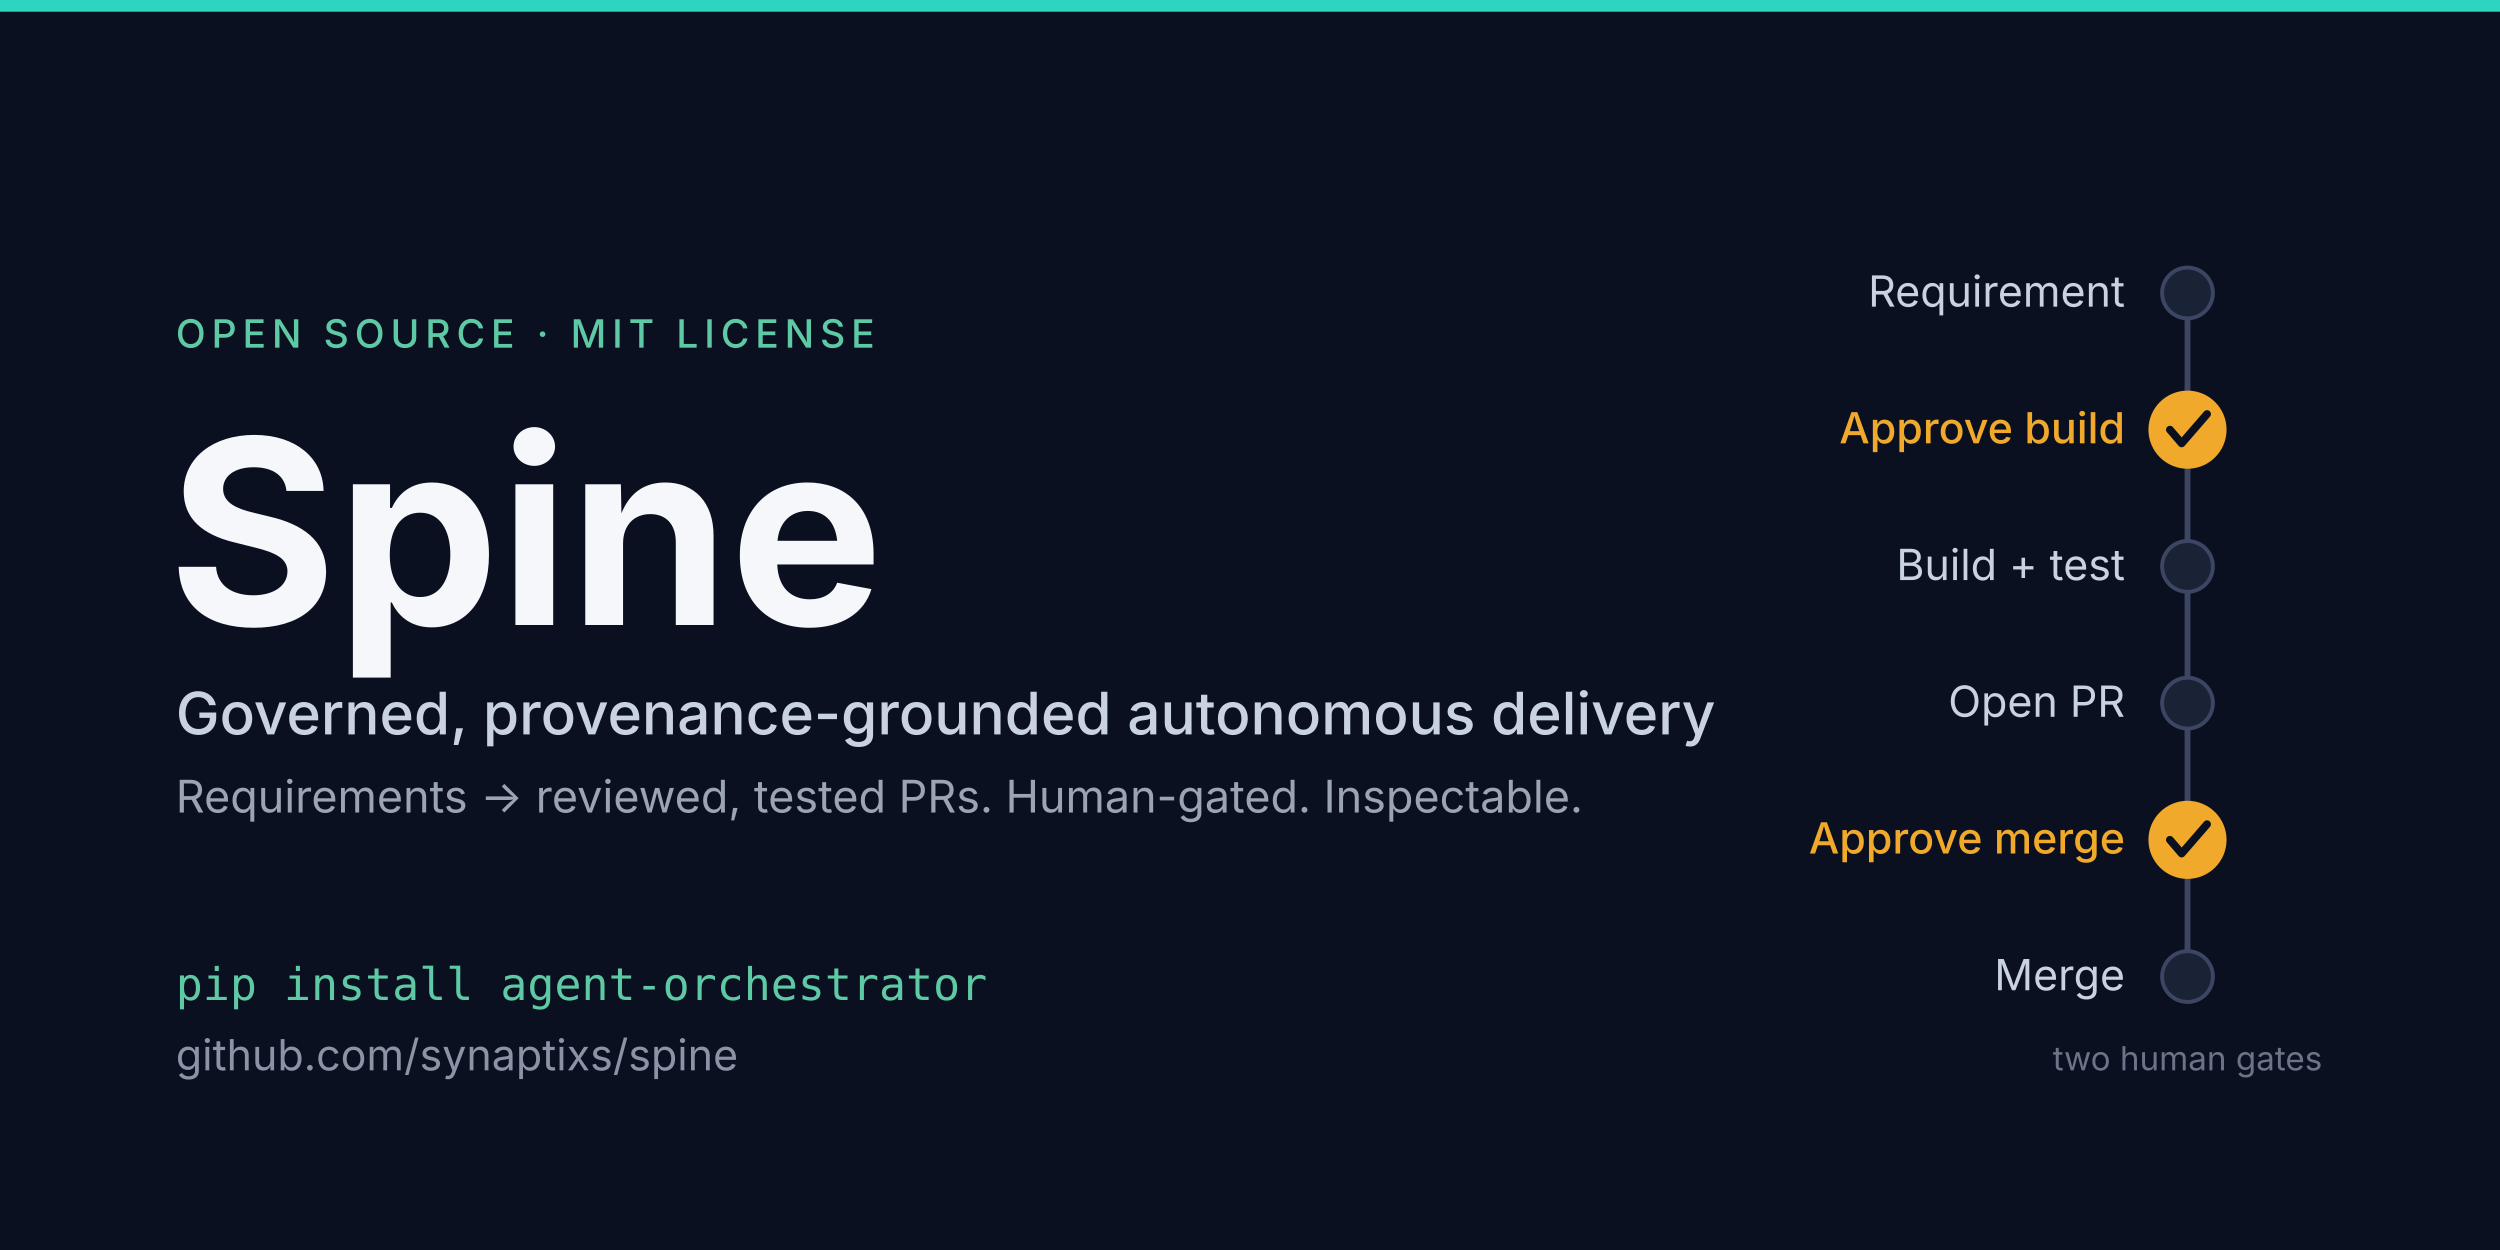
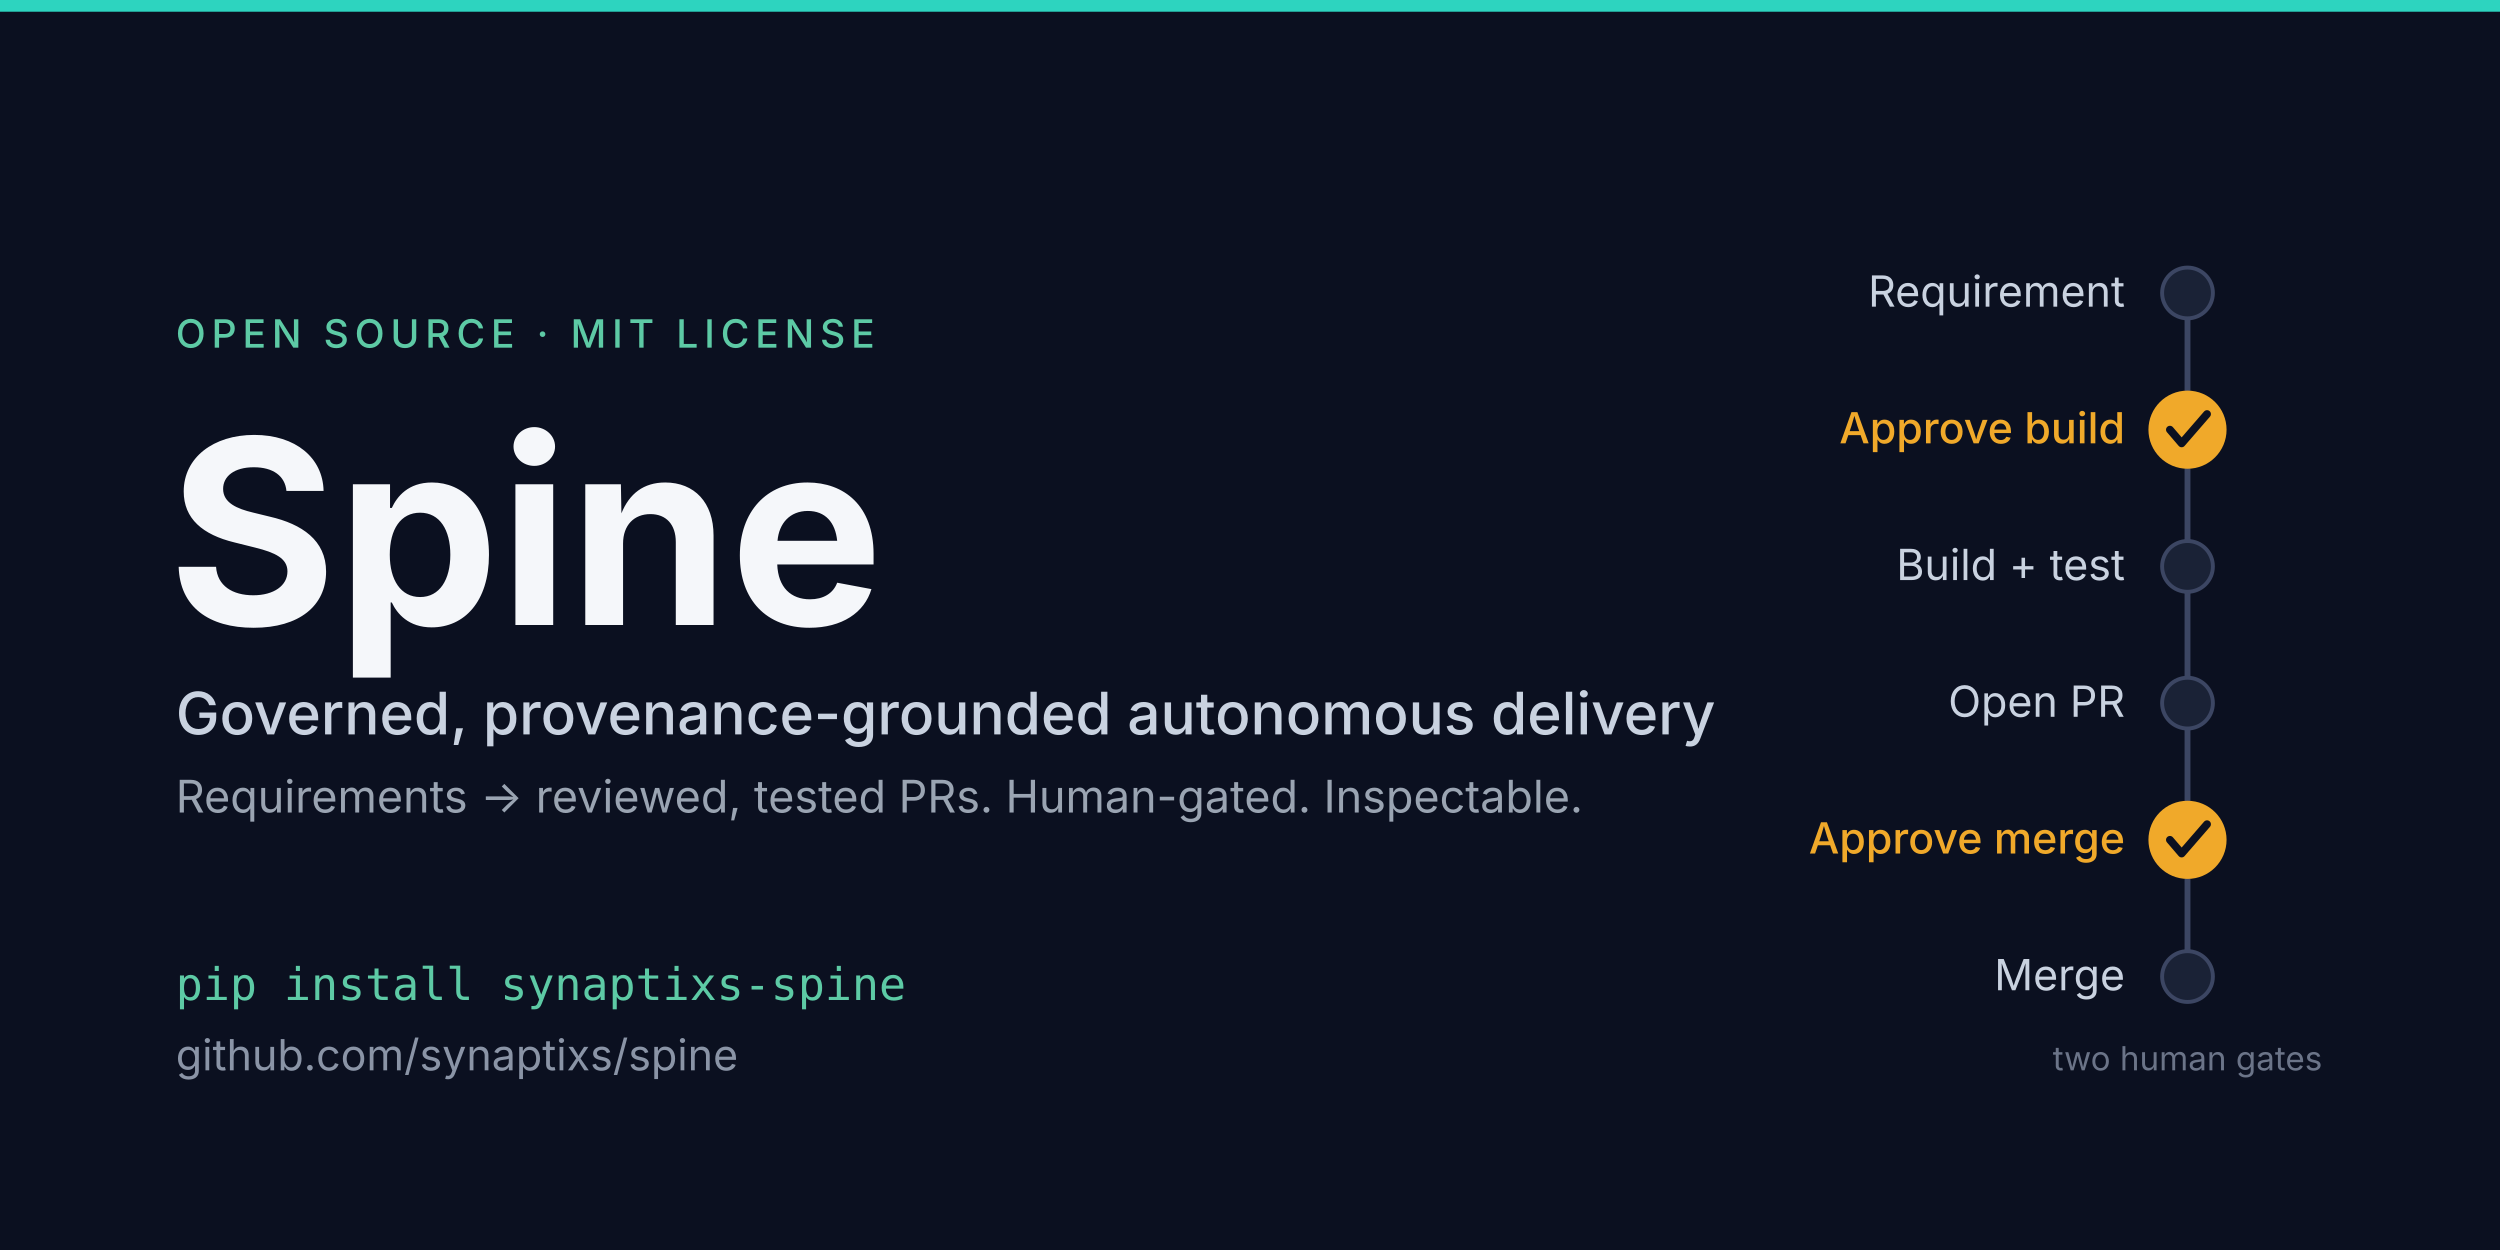
<svg xmlns="http://www.w3.org/2000/svg" width="100%" viewBox="0 0 1280 640" role="img">
  <rect x="0" y="0" width="1280" height="640" fill="#0B1020" />
  <rect x="0" y="0" width="1280" height="6" fill="#2DD4BF" />
  <text x="90" y="178" font-family="Inter, Arial, sans-serif" font-size="20" font-weight="500" letter-spacing="3" fill="#5DCAA5">OPEN SOURCE · MIT LICENSE</text>
  <text x="86" y="320" font-family="Inter, Arial, sans-serif" font-size="132" font-weight="700" fill="#F5F7FA">Spine</text>
  <text x="90" y="376" font-family="Inter, Arial, sans-serif" font-size="30" font-weight="500" fill="#C9D2E0">Governed, provenance-grounded autonomous delivery</text>
  <text x="90" y="416" font-family="Inter, Arial, sans-serif" font-size="23" font-weight="400" fill="#9AA4B2">Requirements → reviewed, tested PRs. Human-gated. Inspectable.</text>
-   <text x="90" y="512" font-family="ui-monospace, Menlo, monospace" font-size="23" font-weight="400" fill="#5DCAA5">pip install agent-orchestrator</text>
+   <text x="90" y="512" font-family="ui-monospace, Menlo, monospace" font-size="23" font-weight="400" fill="#5DCAA5">pip install synaptixs-spine</text>
  <text x="90" y="548" font-family="Inter, Arial, sans-serif" font-size="22" font-weight="400" fill="#8A94A6">github.com/synaptixs/spine</text>
  <line x1="1120" y1="150" x2="1120" y2="500" stroke="#3C4663" stroke-width="3" />
  <circle cx="1120" cy="150" r="13" fill="#1A2236" stroke="#3C4663" stroke-width="2" />
  <circle cx="1120" cy="290" r="13" fill="#1A2236" stroke="#3C4663" stroke-width="2" />
  <circle cx="1120" cy="360" r="13" fill="#1A2236" stroke="#3C4663" stroke-width="2" />
  <circle cx="1120" cy="500" r="13" fill="#1A2236" stroke="#3C4663" stroke-width="2" />
  <circle cx="1120" cy="220" r="20" fill="#F0A92A" />
  <path d="M1111 220 L1117 227 L1130 212" fill="none" stroke="#0B1020" stroke-width="4" stroke-linecap="round" stroke-linejoin="round" />
  <circle cx="1120" cy="430" r="20" fill="#F0A92A" />
  <path d="M1111 430 L1117 437 L1130 422" fill="none" stroke="#0B1020" stroke-width="4" stroke-linecap="round" stroke-linejoin="round" />
  <text x="1088" y="157" text-anchor="end" font-family="Inter, Arial, sans-serif" font-size="22" fill="#C9D2E0">Requirement</text>
  <text x="1088" y="227" text-anchor="end" font-family="Inter, Arial, sans-serif" font-size="22" font-weight="500" fill="#F0A92A">Approve build</text>
  <text x="1088" y="297" text-anchor="end" font-family="Inter, Arial, sans-serif" font-size="22" fill="#C9D2E0">Build + test</text>
  <text x="1088" y="367" text-anchor="end" font-family="Inter, Arial, sans-serif" font-size="22" fill="#C9D2E0">Open PR</text>
  <text x="1088" y="437" text-anchor="end" font-family="Inter, Arial, sans-serif" font-size="22" font-weight="500" fill="#F0A92A">Approve merge</text>
  <text x="1088" y="507" text-anchor="end" font-family="Inter, Arial, sans-serif" font-size="22" fill="#C9D2E0">Merge</text>
  <text x="1120" y="548" text-anchor="middle" font-family="Inter, Arial, sans-serif" font-size="17" fill="#6B7488">two human gates</text>
</svg>
